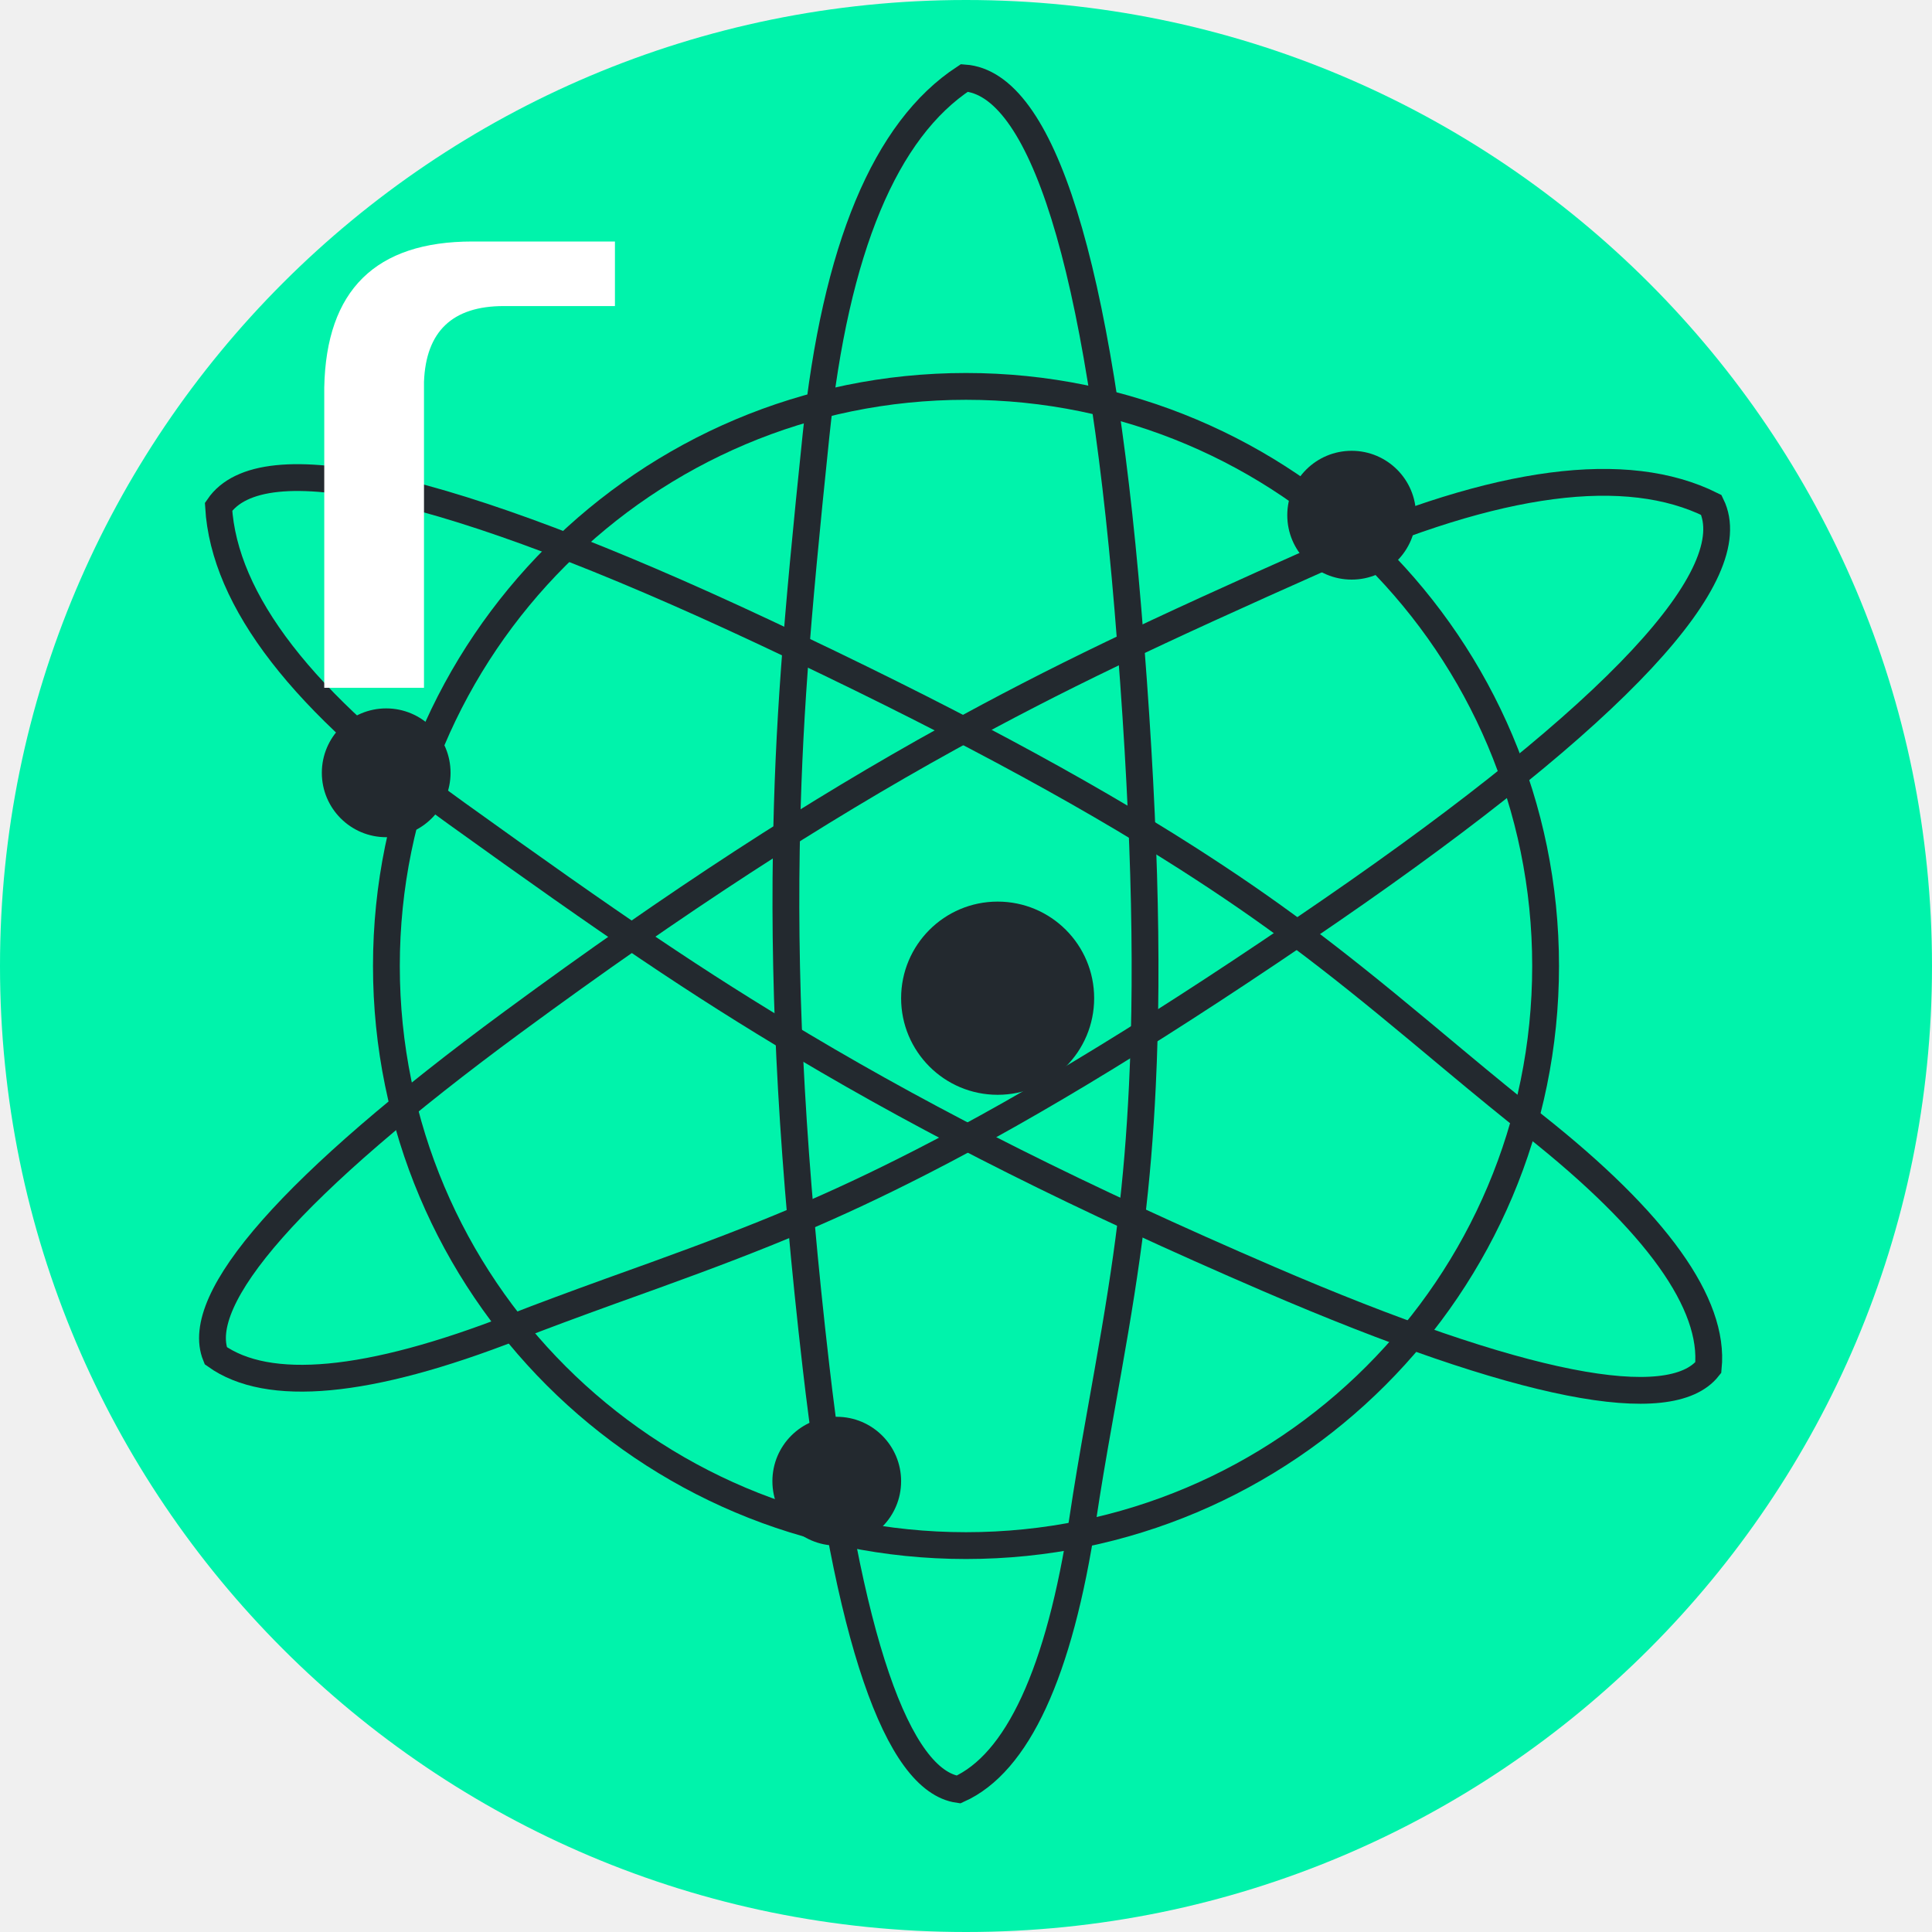
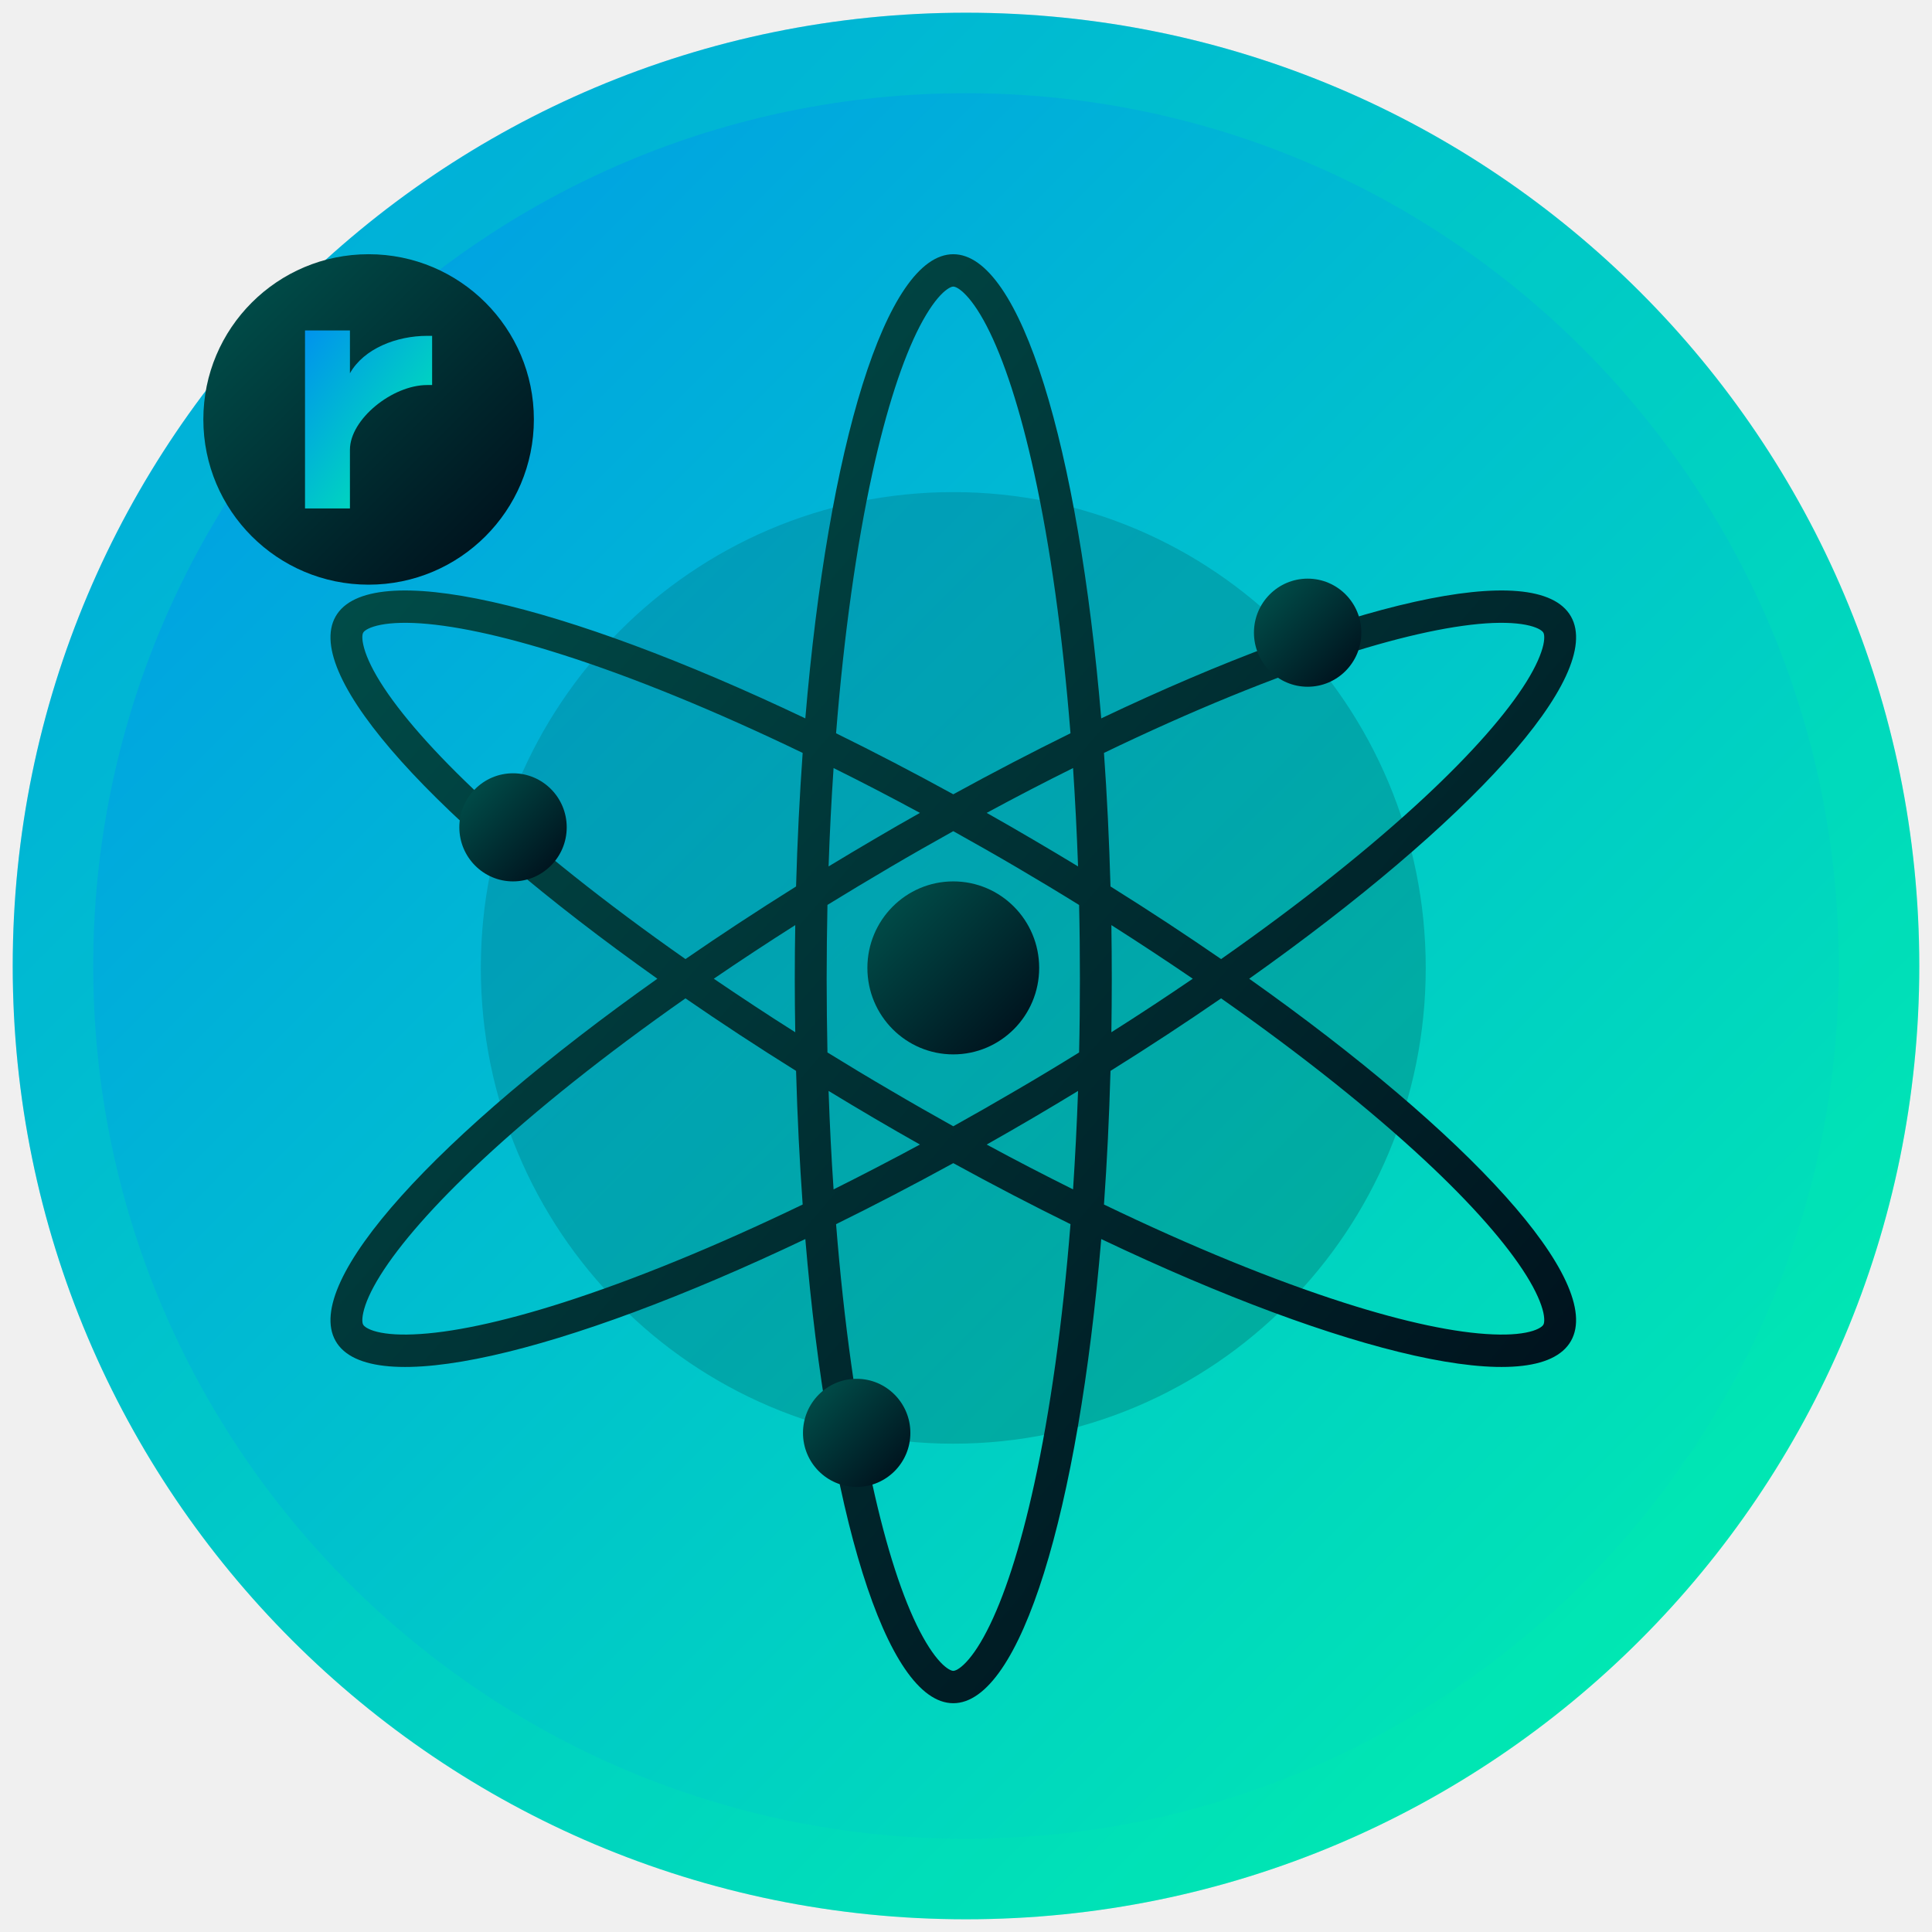
<svg xmlns="http://www.w3.org/2000/svg" width="24" height="24" viewBox="0 0 24 24" fill="none">
  <g clip-path="url(#clip0_1888_5967)">
-     <path d="M12 24C18.627 24 24 18.627 24 12C24 5.373 18.627 0 12 0C5.373 0 0 5.373 0 12C0 18.627 5.373 24 12 24Z" fill="#00F3AB" />
-     <path d="M12 19.2C15.976 19.2 19.2 15.976 19.2 12C19.2 8.023 15.976 4.8 12 4.8C8.024 4.8 4.8 8.023 4.8 12C4.8 15.976 8.024 19.2 12 19.2Z" stroke="#23292F" stroke-width="0.333" />
-     <path fill-rule="evenodd" clip-rule="evenodd" d="M11.907 22.23C12.635 21.904 13.161 20.786 13.451 18.865C13.509 18.478 13.57 18.117 13.662 17.602C13.675 17.531 13.743 17.148 13.762 17.039C14.014 15.621 14.131 14.725 14.191 13.49C14.267 11.919 14.216 10.031 14.011 7.564C13.651 3.238 12.937 1.037 11.98 0.968C10.999 1.61 10.378 3.086 10.137 5.407C9.889 7.792 9.793 9.027 9.768 10.557C9.736 12.453 9.847 14.469 10.137 16.981C10.528 20.37 11.152 22.124 11.907 22.23Z" stroke="#23292F" stroke-width="0.333" />
-     <path fill-rule="evenodd" clip-rule="evenodd" d="M21.221 16.989C21.3 16.2 20.588 15.189 19.058 13.979C18.75 13.735 18.465 13.502 18.062 13.166C18.006 13.12 17.706 12.869 17.621 12.798C16.51 11.873 15.787 11.324 14.741 10.655C13.408 9.804 11.736 8.904 9.482 7.847C5.53 5.993 3.254 5.508 2.715 6.295C2.784 7.46 3.761 8.732 5.665 10.1C7.62 11.505 8.65 12.206 9.971 12.992C11.608 13.967 13.422 14.88 15.758 15.887C18.909 17.245 20.751 17.586 21.221 16.989Z" stroke="#23292F" stroke-width="0.333" />
-     <path fill-rule="evenodd" clip-rule="evenodd" d="M2.68 16.841C3.328 17.304 4.566 17.197 6.386 16.486C6.753 16.343 7.099 16.215 7.593 16.036C7.662 16.011 8.03 15.879 8.135 15.841C9.497 15.348 10.337 15.001 11.444 14.435C12.852 13.715 14.473 12.727 16.522 11.317C20.115 8.845 21.677 7.13 21.259 6.273C20.209 5.75 18.61 5.954 16.466 6.907C14.263 7.886 13.137 8.422 11.79 9.164C10.121 10.085 8.419 11.188 6.372 12.694C3.612 14.725 2.395 16.139 2.68 16.841Z" stroke="#23292F" stroke-width="0.333" />
-     <path d="M12.393 13.6C13.056 13.6 13.592 13.063 13.592 12.4C13.592 11.737 13.056 11.2 12.393 11.2C11.731 11.2 11.194 11.737 11.194 12.4C11.194 13.063 11.731 13.6 12.393 13.6Z" fill="#23292F" />
-     <path d="M4.797 10.4C5.239 10.4 5.597 10.042 5.597 9.6C5.597 9.158 5.239 8.8 4.797 8.8C4.356 8.8 3.998 9.158 3.998 9.6C3.998 10.042 4.356 10.4 4.797 10.4Z" fill="#23292F" />
-     <path d="M10.394 19.2C10.836 19.2 11.194 18.842 11.194 18.4C11.194 17.958 10.836 17.6 10.394 17.6C9.953 17.6 9.595 17.958 9.595 18.4C9.595 18.842 9.953 19.2 10.394 19.2Z" fill="#23292F" />
-     <path d="M16.791 7.2C17.232 7.2 17.59 6.842 17.59 6.4C17.59 5.958 17.232 5.6 16.791 5.6C16.349 5.6 15.991 5.958 15.991 6.4C15.991 6.842 16.349 7.2 16.791 7.2Z" fill="#23292F" />
-     <path fill-rule="evenodd" clip-rule="evenodd" d="M4.028 8.544V4.813C4.052 3.604 4.665 3 5.869 3H7.639V3.802H6.258C5.621 3.802 5.291 4.116 5.267 4.743V8.544H4.028Z" fill="white" />
+     <path d="M12 23.842C18.54 23.842 23.842 18.54 23.842 12C23.842 5.46 18.54 0.158 12 0.158C5.46 0.158 0.158 5.46 0.158 12C0.158 18.54 5.46 23.842 12 23.842Z" fill="url(#paint0_linear_1888_5967)" />
+     <path d="M23.342 12C23.342 18.264 18.264 23.342 12 23.342C5.736 23.342 0.658 18.264 0.658 12C0.658 5.736 5.736 0.658 12 0.658C18.264 0.658 23.342 5.736 23.342 12Z" stroke="#00F3AB" stroke-opacity="0.2" />
+     <path d="M4.579 7.263C5.713 7.263 6.632 6.344 6.632 5.21C6.632 4.077 5.713 3.158 4.579 3.158C3.445 3.158 2.526 4.077 2.526 5.21C2.526 6.344 3.445 7.263 4.579 7.263Z" fill="url(#paint1_linear_1888_5967)" />
+     <path fill-rule="evenodd" clip-rule="evenodd" d="M4.347 4.637V4.105H3.789V6.316H4.347V5.587C4.347 5.209 4.872 4.783 5.307 4.783H5.368V4.172H5.307C4.926 4.172 4.52 4.33 4.347 4.637Z" fill="url(#paint2_linear_1888_5967)" />
+     <path fill-rule="evenodd" clip-rule="evenodd" d="M11.842 6.113C15.084 6.113 17.711 8.759 17.711 12.024C17.711 15.288 15.084 17.934 11.842 17.934C8.601 17.934 5.973 15.288 5.973 12.024C5.973 8.759 8.601 6.113 11.842 6.113Z" fill="url(#paint3_linear_1888_5967)" fill-opacity="0.2" />
+     <path fill-rule="evenodd" clip-rule="evenodd" d="M11.971 3.637C11.891 3.562 11.849 3.56 11.842 3.56C11.835 3.56 11.794 3.562 11.713 3.637C11.631 3.714 11.533 3.847 11.426 4.052C11.214 4.462 11.011 5.082 10.836 5.881C10.64 6.78 10.484 7.879 10.386 9.109C10.86 9.342 11.347 9.595 11.842 9.867C12.338 9.595 12.825 9.342 13.298 9.109C13.2 7.879 13.045 6.78 12.848 5.881C12.673 5.082 12.47 4.462 12.258 4.052C12.152 3.847 12.053 3.714 11.971 3.637ZM11.428 10.098C11.064 9.901 10.706 9.715 10.355 9.541C10.328 9.937 10.307 10.345 10.293 10.763C10.479 10.65 10.667 10.538 10.858 10.426C11.048 10.314 11.239 10.204 11.428 10.098ZM10.004 8.924C10.288 5.551 11.004 3.158 11.842 3.158C12.68 3.158 13.396 5.551 13.68 8.924C16.698 7.488 19.096 6.921 19.515 7.658C19.934 8.395 18.252 10.221 15.518 12.158C18.252 14.094 19.934 15.921 19.515 16.658C19.096 17.395 16.698 16.828 13.68 15.392C13.396 18.765 12.68 21.158 11.842 21.158C11.004 21.158 10.288 18.765 10.004 15.392C6.986 16.828 4.588 17.395 4.169 16.658C3.75 15.921 5.433 14.094 8.166 12.158C5.433 10.221 3.75 8.395 4.169 7.658C4.588 6.921 6.986 7.488 10.004 8.924ZM8.515 11.914C7.515 11.213 6.656 10.527 5.988 9.904C5.394 9.35 4.967 8.862 4.723 8.471C4.601 8.275 4.537 8.121 4.513 8.01C4.489 7.902 4.508 7.865 4.512 7.859C4.515 7.853 4.537 7.817 4.641 7.784C4.748 7.75 4.911 7.73 5.139 7.739C5.595 7.758 6.225 7.889 6.994 8.135C7.859 8.411 8.873 8.824 9.971 9.353C9.933 9.886 9.905 10.441 9.889 11.012C9.41 11.312 8.95 11.614 8.515 11.914ZM8.515 12.402C7.515 13.103 6.656 13.789 5.988 14.412C5.394 14.965 4.967 15.454 4.723 15.845C4.601 16.041 4.537 16.194 4.513 16.305C4.489 16.413 4.508 16.451 4.512 16.456C4.515 16.462 4.537 16.498 4.641 16.532C4.748 16.566 4.911 16.586 5.139 16.576C5.595 16.558 6.225 16.427 6.994 16.181C7.859 15.904 8.873 15.492 9.971 14.963C9.933 14.43 9.905 13.875 9.889 13.303C9.41 13.004 8.95 12.702 8.515 12.402ZM9.879 12.823C9.529 12.602 9.192 12.379 8.867 12.158C9.192 11.936 9.529 11.714 9.879 11.492C9.875 11.712 9.873 11.934 9.873 12.158C9.873 12.382 9.875 12.604 9.879 12.823ZM10.279 13.074C10.273 12.773 10.269 12.467 10.269 12.158C10.269 11.848 10.273 11.543 10.279 11.241C10.533 11.085 10.792 10.929 11.056 10.774C11.319 10.619 11.582 10.47 11.842 10.325C12.102 10.47 12.365 10.619 12.629 10.774C12.893 10.929 13.152 11.085 13.405 11.242C13.412 11.543 13.415 11.848 13.415 12.158C13.415 12.467 13.412 12.773 13.405 13.074C13.152 13.231 12.893 13.387 12.629 13.541C12.365 13.696 12.102 13.846 11.842 13.991C11.582 13.846 11.319 13.696 11.056 13.541C10.792 13.387 10.533 13.231 10.279 13.074ZM10.293 13.552C10.307 13.971 10.328 14.379 10.355 14.775C10.706 14.6 11.064 14.414 11.428 14.218C11.239 14.111 11.048 14.002 10.858 13.89C10.667 13.778 10.479 13.665 10.293 13.552ZM11.842 14.449C11.347 14.72 10.86 14.974 10.386 15.207C10.484 16.437 10.64 17.535 10.836 18.434C11.011 19.234 11.214 19.854 11.426 20.263C11.533 20.469 11.631 20.602 11.713 20.679C11.794 20.754 11.835 20.756 11.842 20.756C11.849 20.756 11.891 20.754 11.971 20.679C12.053 20.602 12.152 20.469 12.258 20.263C12.47 19.854 12.673 19.234 12.848 18.434C13.045 17.535 13.2 16.437 13.298 15.207C12.825 14.974 12.338 14.721 11.842 14.449ZM13.714 14.963C14.811 15.492 15.826 15.904 16.691 16.181C17.459 16.427 18.089 16.558 18.545 16.576C18.773 16.586 18.936 16.566 19.043 16.532C19.147 16.498 19.169 16.462 19.172 16.456C19.176 16.451 19.195 16.414 19.172 16.305C19.147 16.194 19.083 16.041 18.961 15.845C18.717 15.454 18.291 14.965 17.697 14.412C17.028 13.789 16.169 13.103 15.169 12.402C14.734 12.702 14.275 13.003 13.795 13.303C13.779 13.875 13.752 14.43 13.714 14.963ZM15.169 11.914C16.169 11.213 17.028 10.527 17.697 9.904C18.291 9.35 18.717 8.862 18.961 8.471C19.083 8.275 19.147 8.121 19.172 8.01C19.195 7.902 19.176 7.865 19.172 7.859C19.169 7.853 19.147 7.817 19.043 7.784C18.936 7.75 18.773 7.73 18.545 7.739C18.089 7.758 17.459 7.889 16.691 8.135C15.826 8.411 14.811 8.824 13.714 9.353C13.752 9.886 13.779 10.441 13.795 11.012C14.275 11.312 14.734 11.614 15.169 11.914ZM13.806 11.492C14.155 11.714 14.493 11.937 14.817 12.158C14.493 12.379 14.155 12.602 13.806 12.823C13.809 12.604 13.811 12.382 13.811 12.158C13.811 11.934 13.809 11.712 13.806 11.492ZM13.392 10.763C13.377 10.345 13.356 9.937 13.33 9.541C12.979 9.715 12.62 9.901 12.257 10.098C12.446 10.204 12.636 10.314 12.827 10.426C13.018 10.538 13.206 10.65 13.392 10.763ZM13.33 14.775C12.979 14.6 12.62 14.415 12.257 14.218C12.446 14.111 12.636 14.002 12.827 13.89C13.018 13.778 13.206 13.665 13.392 13.552C13.377 13.971 13.356 14.379 13.33 14.775Z" fill="url(#paint4_linear_1888_5967)" />
+     <path fill-rule="evenodd" clip-rule="evenodd" d="M6.373 9.606C6.741 9.606 7.04 9.906 7.04 10.277C7.04 10.648 6.741 10.949 6.373 10.949C6.005 10.949 5.706 10.648 5.706 10.277C5.706 9.906 6.005 9.606 6.373 9.606Z" fill="url(#paint5_linear_1888_5967)" />
+     <path fill-rule="evenodd" clip-rule="evenodd" d="M16.244 7.188C16.613 7.188 16.911 7.488 16.911 7.859C16.911 8.23 16.613 8.531 16.244 8.531C15.876 8.531 15.577 8.23 15.577 7.859C15.577 7.488 15.876 7.188 16.244 7.188Z" fill="url(#paint6_linear_1888_5967)" />
+     <path fill-rule="evenodd" clip-rule="evenodd" d="M10.642 17.128C11.01 17.128 11.309 17.429 11.309 17.8C11.309 18.171 11.01 18.471 10.642 18.471C10.273 18.471 9.975 18.171 9.975 17.8C9.975 17.429 10.273 17.128 10.642 17.128Z" fill="url(#paint7_linear_1888_5967)" />
+     <path fill-rule="evenodd" clip-rule="evenodd" d="M11.842 10.949C12.431 10.949 12.909 11.43 12.909 12.024C12.909 12.617 12.431 13.098 11.842 13.098C11.253 13.098 10.775 12.617 10.775 12.024C10.775 11.43 11.253 10.949 11.842 10.949Z" fill="url(#paint8_linear_1888_5967)" />
  </g>
  <defs>
+     <linearGradient id="paint0_linear_1888_5967" x1="0.158" y1="0.158" x2="23.842" y2="23.842" gradientUnits="userSpaceOnUse">
+       <stop stop-color="#0093ED" />
+       <stop offset="1" stop-color="#00F3AB" />
+     </linearGradient>
+     <linearGradient id="paint1_linear_1888_5967" x1="6.632" y1="7.263" x2="2.53" y2="3.154" gradientUnits="userSpaceOnUse">
+       <stop stop-color="#000A17" />
+       <stop offset="1" stop-color="#00554F" />
+     </linearGradient>
+     <linearGradient id="paint2_linear_1888_5967" x1="3.789" y1="4.105" x2="5.881" y2="5.599" gradientUnits="userSpaceOnUse">
+       <stop stop-color="#0093ED" />
+       <stop offset="1" stop-color="#00F3AB" />
+     </linearGradient>
+     <linearGradient id="paint3_linear_1888_5967" x1="17.711" y1="17.934" x2="5.901" y2="6.185" gradientUnits="userSpaceOnUse">
+       <stop stop-color="#000A17" />
+       <stop offset="1" stop-color="#00554F" />
+     </linearGradient>
+     <linearGradient id="paint4_linear_1888_5967" x1="19.579" y1="21.158" x2="1.794" y2="5.842" gradientUnits="userSpaceOnUse">
+       <stop stop-color="#000A17" />
+       <stop offset="1" stop-color="#00554F" />
+     </linearGradient>
+     <linearGradient id="paint5_linear_1888_5967" x1="7.04" y1="10.949" x2="5.698" y2="9.614" gradientUnits="userSpaceOnUse">
+       <stop stop-color="#000A17" />
+       <stop offset="1" stop-color="#00554F" />
+     </linearGradient>
+     <linearGradient id="paint6_linear_1888_5967" x1="16.911" y1="8.531" x2="15.569" y2="7.196" gradientUnits="userSpaceOnUse">
+       <stop stop-color="#000A17" />
+       <stop offset="1" stop-color="#00554F" />
+     </linearGradient>
+     <linearGradient id="paint7_linear_1888_5967" x1="11.309" y1="18.471" x2="9.966" y2="17.136" gradientUnits="userSpaceOnUse">
+       <stop stop-color="#000A17" />
+       <stop offset="1" stop-color="#00554F" />
+     </linearGradient>
+     <linearGradient id="paint8_linear_1888_5967" x1="12.909" y1="13.098" x2="10.762" y2="10.962" gradientUnits="userSpaceOnUse">
+       <stop stop-color="#000A17" />
+       <stop offset="1" stop-color="#00554F" />
+     </linearGradient>
    <clipPath id="clip0_1888_5967">
      <rect width="24" height="24" fill="white" />
    </clipPath>
  </defs>
</svg>
